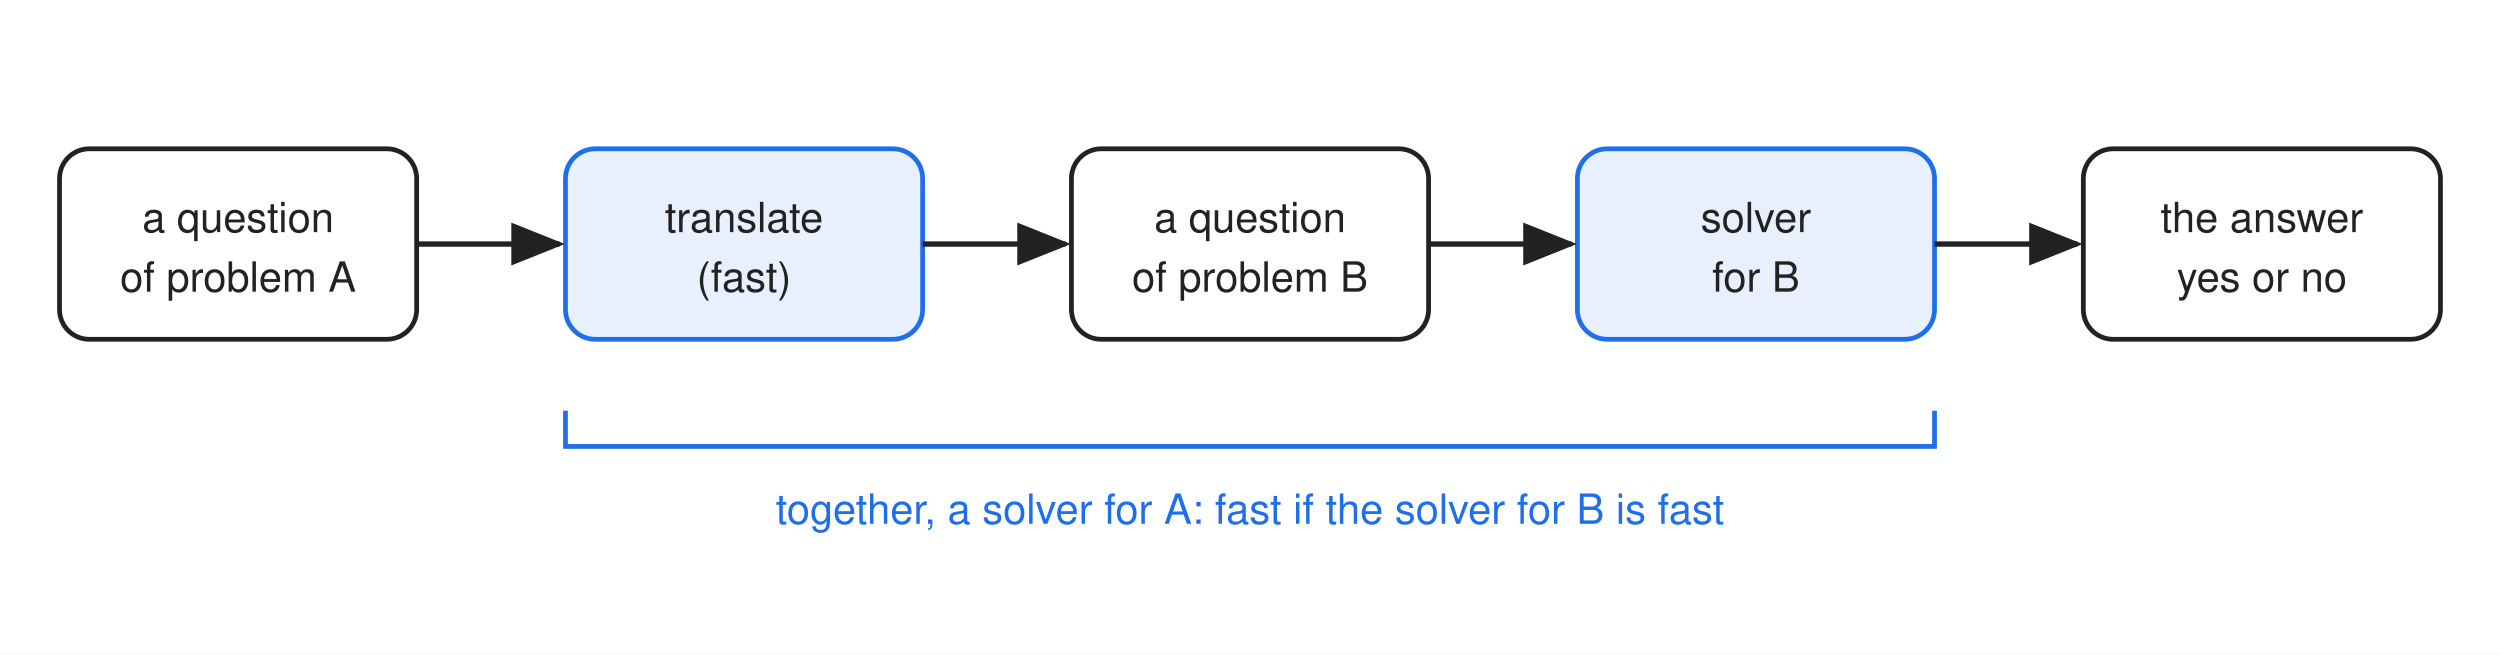
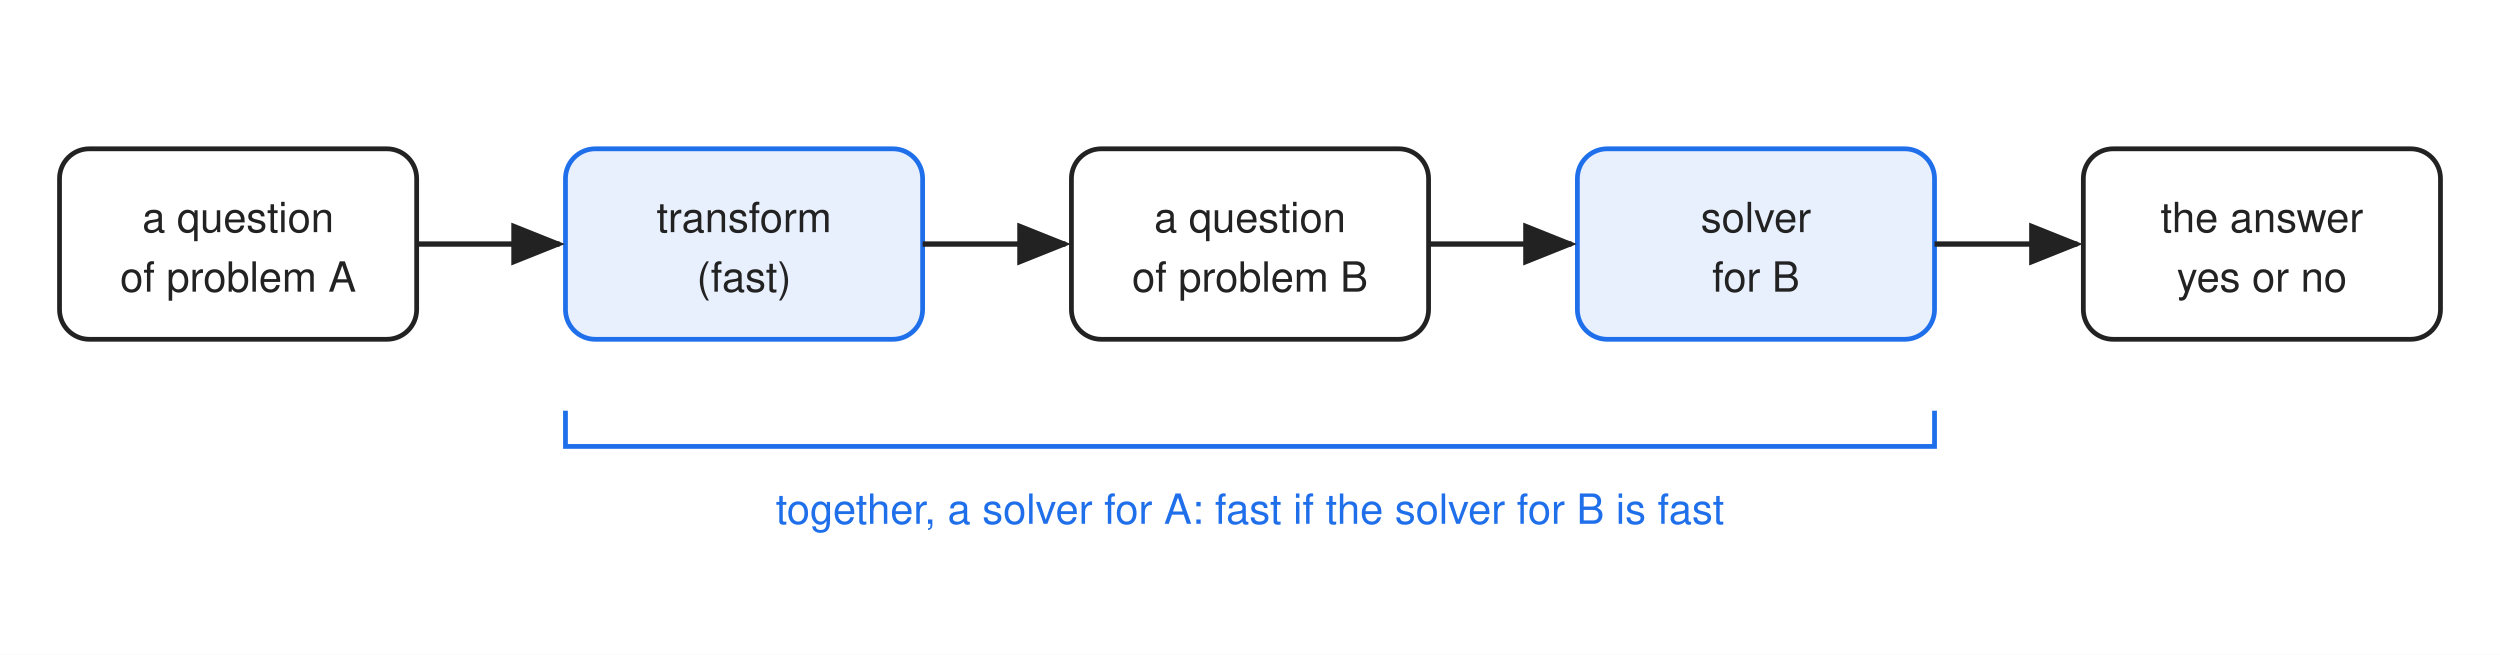
<svg xmlns="http://www.w3.org/2000/svg" width="840" height="220" viewBox="0 0 840 220">
  <rect width="840" height="220" fill="white" />
  <defs>
    <marker id="ar" markerWidth="10" markerHeight="8" refX="9" refY="4" orient="auto">
      <path d="M0,0 L10,4 L0,8 z" fill="#222222" />
    </marker>
    <marker id="arg" markerWidth="10" markerHeight="8" refX="9" refY="4" orient="auto">
      <path d="M0,0 L10,4 L0,8 z" fill="#888888" />
    </marker>
  </defs>
  <rect x="20" y="50" width="120" height="64" rx="10" fill="white" stroke="#222222" stroke-width="1.6" />
  <text x="80" y="78" font-size="14" text-anchor="middle" fill="#222222" font-weight="normal" font-style="normal" font-family="Helvetica, Arial, sans-serif">a question</text>
  <text x="80" y="98" font-size="14" text-anchor="middle" fill="#222222" font-weight="normal" font-style="normal" font-family="Helvetica, Arial, sans-serif">of problem A</text>
  <rect x="190" y="50" width="120" height="64" rx="10" fill="#e8f0fe" stroke="#1f6feb" stroke-width="1.6" />
-   <text x="250" y="78" font-size="14" text-anchor="middle" fill="#222222" font-weight="normal" font-style="normal" font-family="Helvetica, Arial, sans-serif">translate</text>
+   <text x="250" y="78" font-size="14" text-anchor="middle" fill="#222222" font-weight="normal" font-style="normal" font-family="Helvetica, Arial, sans-serif">transform</text>
  <text x="250" y="98" font-size="14" text-anchor="middle" fill="#222222" font-weight="normal" font-style="normal" font-family="Helvetica, Arial, sans-serif">(fast)</text>
  <rect x="360" y="50" width="120" height="64" rx="10" fill="white" stroke="#222222" stroke-width="1.6" />
  <text x="420" y="78" font-size="14" text-anchor="middle" fill="#222222" font-weight="normal" font-style="normal" font-family="Helvetica, Arial, sans-serif">a question</text>
  <text x="420" y="98" font-size="14" text-anchor="middle" fill="#222222" font-weight="normal" font-style="normal" font-family="Helvetica, Arial, sans-serif">of problem B</text>
  <rect x="530" y="50" width="120" height="64" rx="10" fill="#e8f0fe" stroke="#1f6feb" stroke-width="1.6" />
  <text x="590" y="78" font-size="14" text-anchor="middle" fill="#222222" font-weight="normal" font-style="normal" font-family="Helvetica, Arial, sans-serif">solver</text>
  <text x="590" y="98" font-size="14" text-anchor="middle" fill="#222222" font-weight="normal" font-style="normal" font-family="Helvetica, Arial, sans-serif">for B</text>
  <rect x="700" y="50" width="120" height="64" rx="10" fill="white" stroke="#222222" stroke-width="1.6" />
  <text x="760" y="78" font-size="14" text-anchor="middle" fill="#222222" font-weight="normal" font-style="normal" font-family="Helvetica, Arial, sans-serif">the answer</text>
  <text x="760" y="98" font-size="14" text-anchor="middle" fill="#222222" font-weight="normal" font-style="normal" font-family="Helvetica, Arial, sans-serif">yes or no</text>
  <line x1="140" y1="82" x2="188" y2="82" stroke="#222222" stroke-width="1.8" marker-end="url(#ar)" />
  <line x1="310" y1="82" x2="358" y2="82" stroke="#222222" stroke-width="1.8" marker-end="url(#ar)" />
  <line x1="480" y1="82" x2="528" y2="82" stroke="#222222" stroke-width="1.8" marker-end="url(#ar)" />
  <line x1="650" y1="82" x2="698" y2="82" stroke="#222222" stroke-width="1.8" marker-end="url(#ar)" />
  <path d="M190,138 L190,150 L650,150 L650,138" fill="none" stroke="#1f6feb" stroke-width="1.6" />
  <text x="420" y="176" font-size="14" text-anchor="middle" fill="#1f6feb" font-weight="normal" font-style="normal" font-family="Helvetica, Arial, sans-serif">together, a solver for A: fast if the solver for B is fast</text>
</svg>
